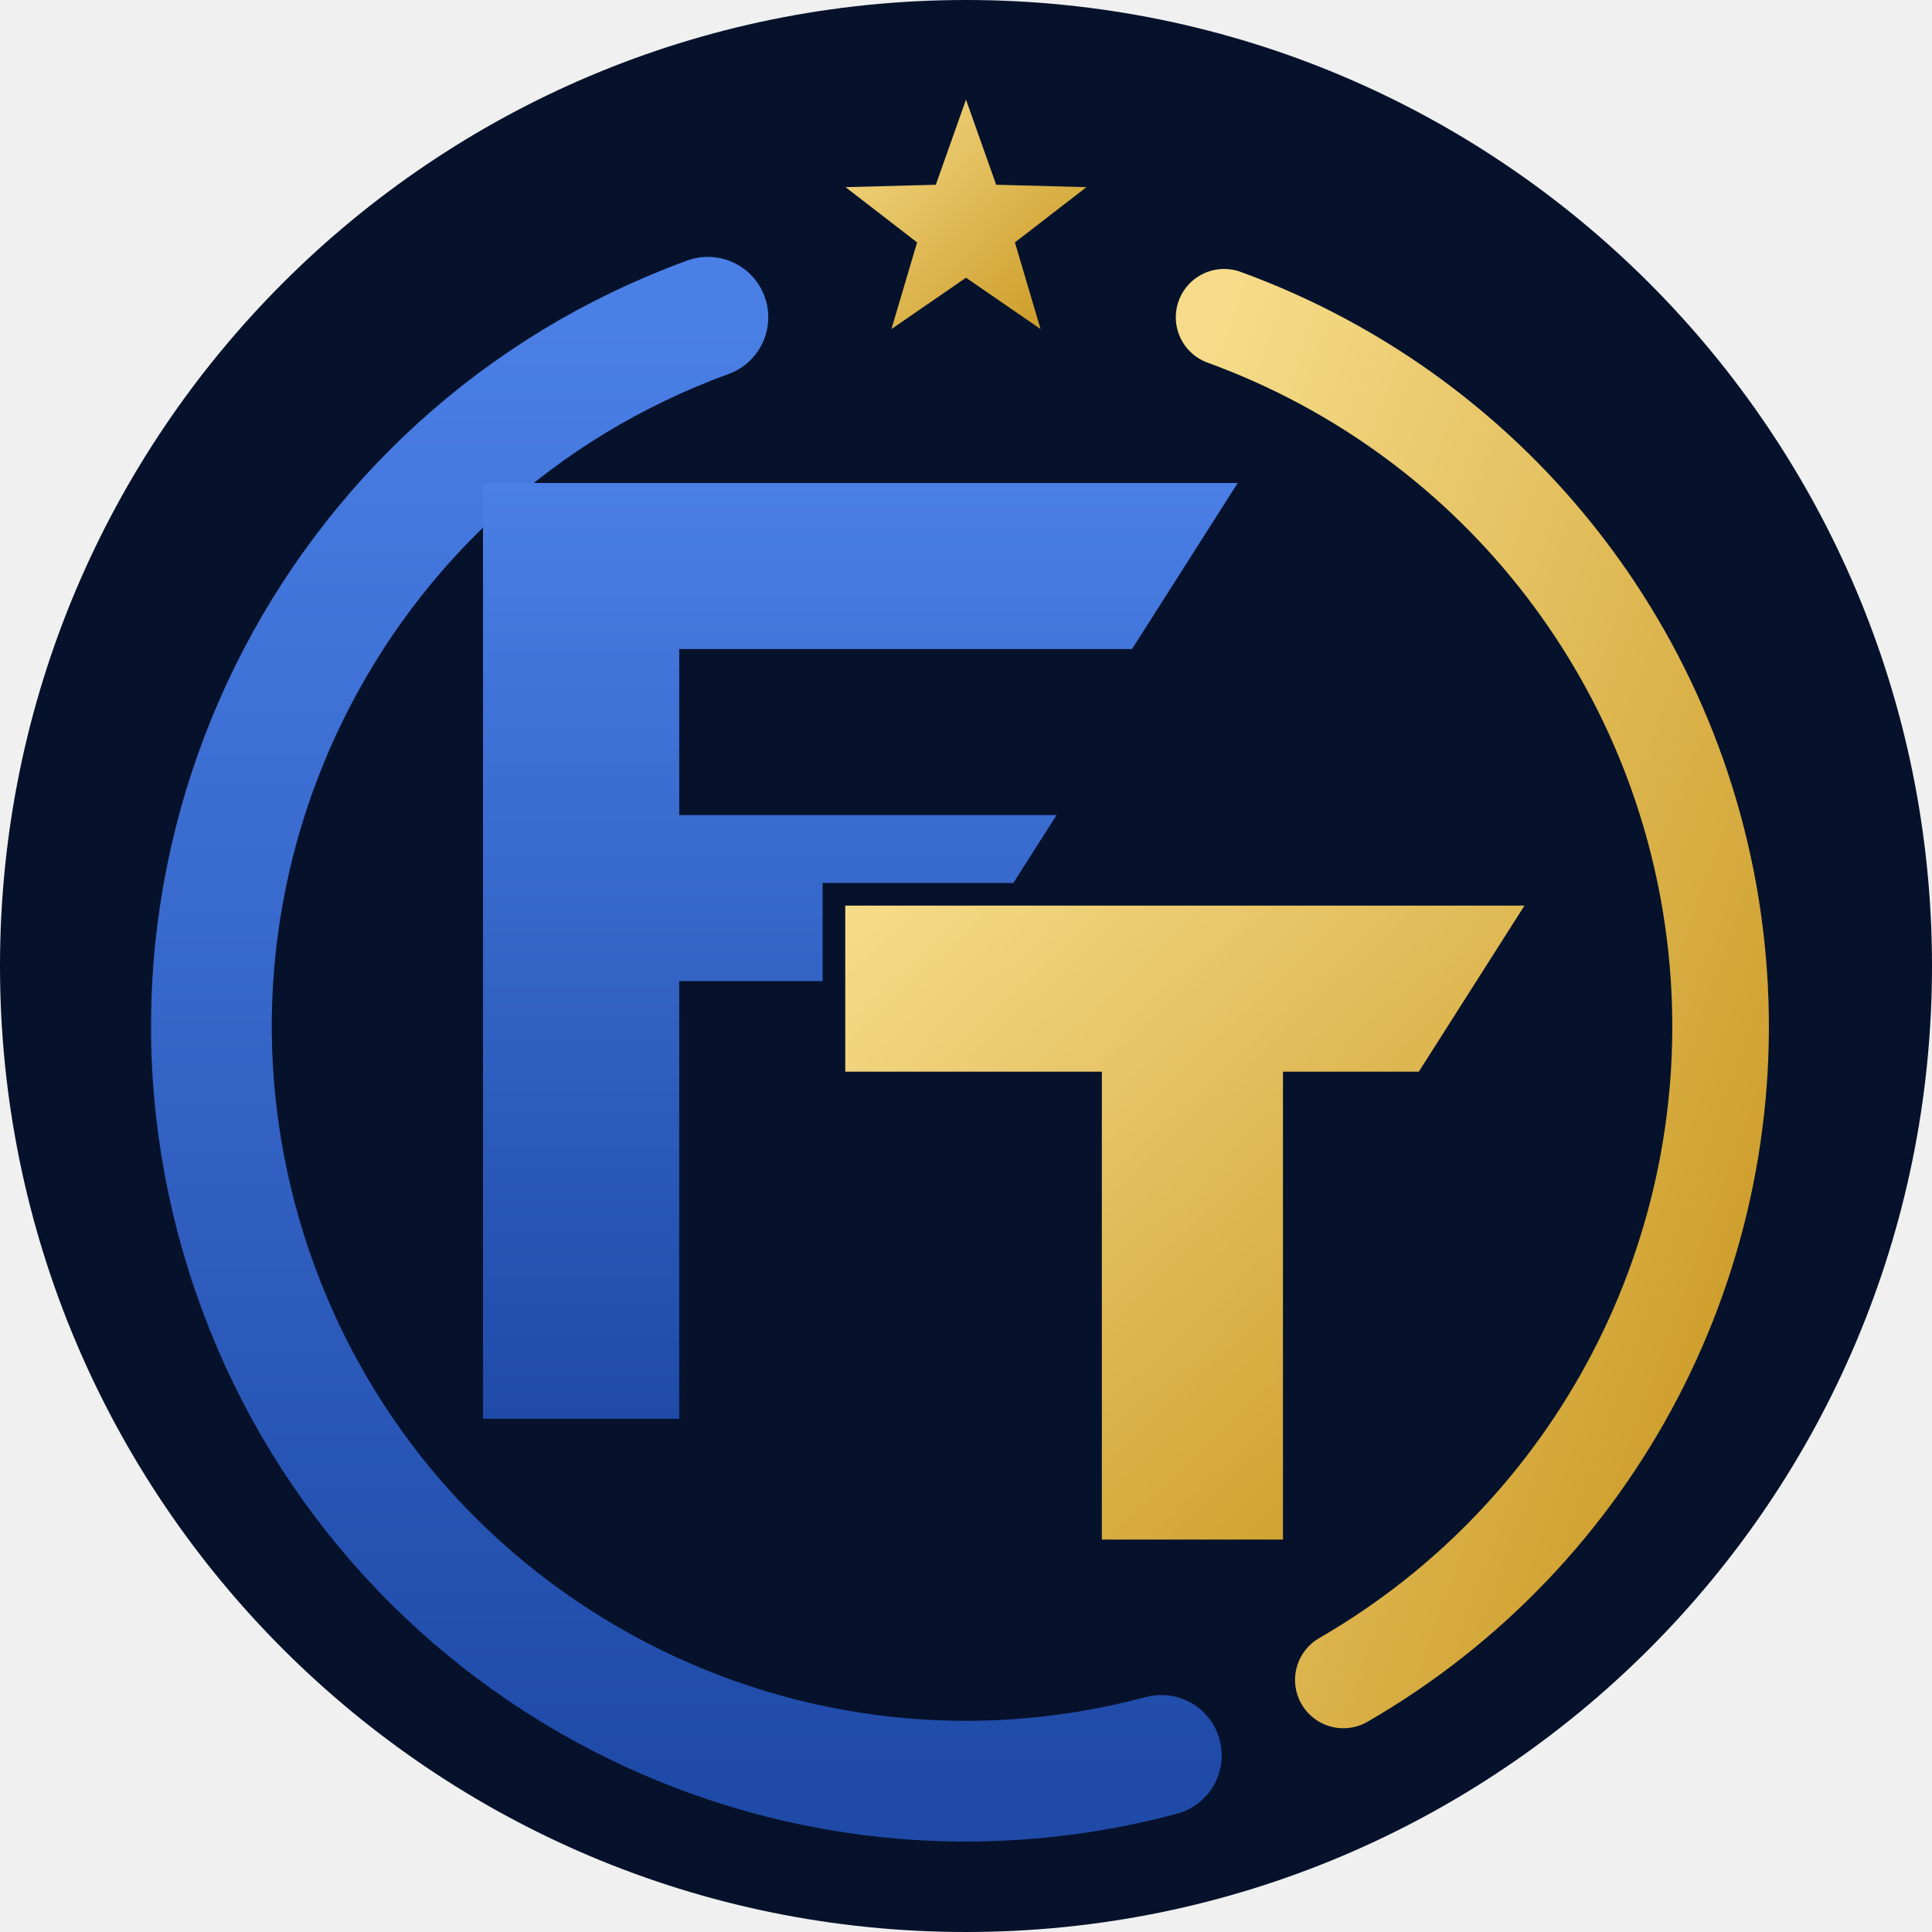
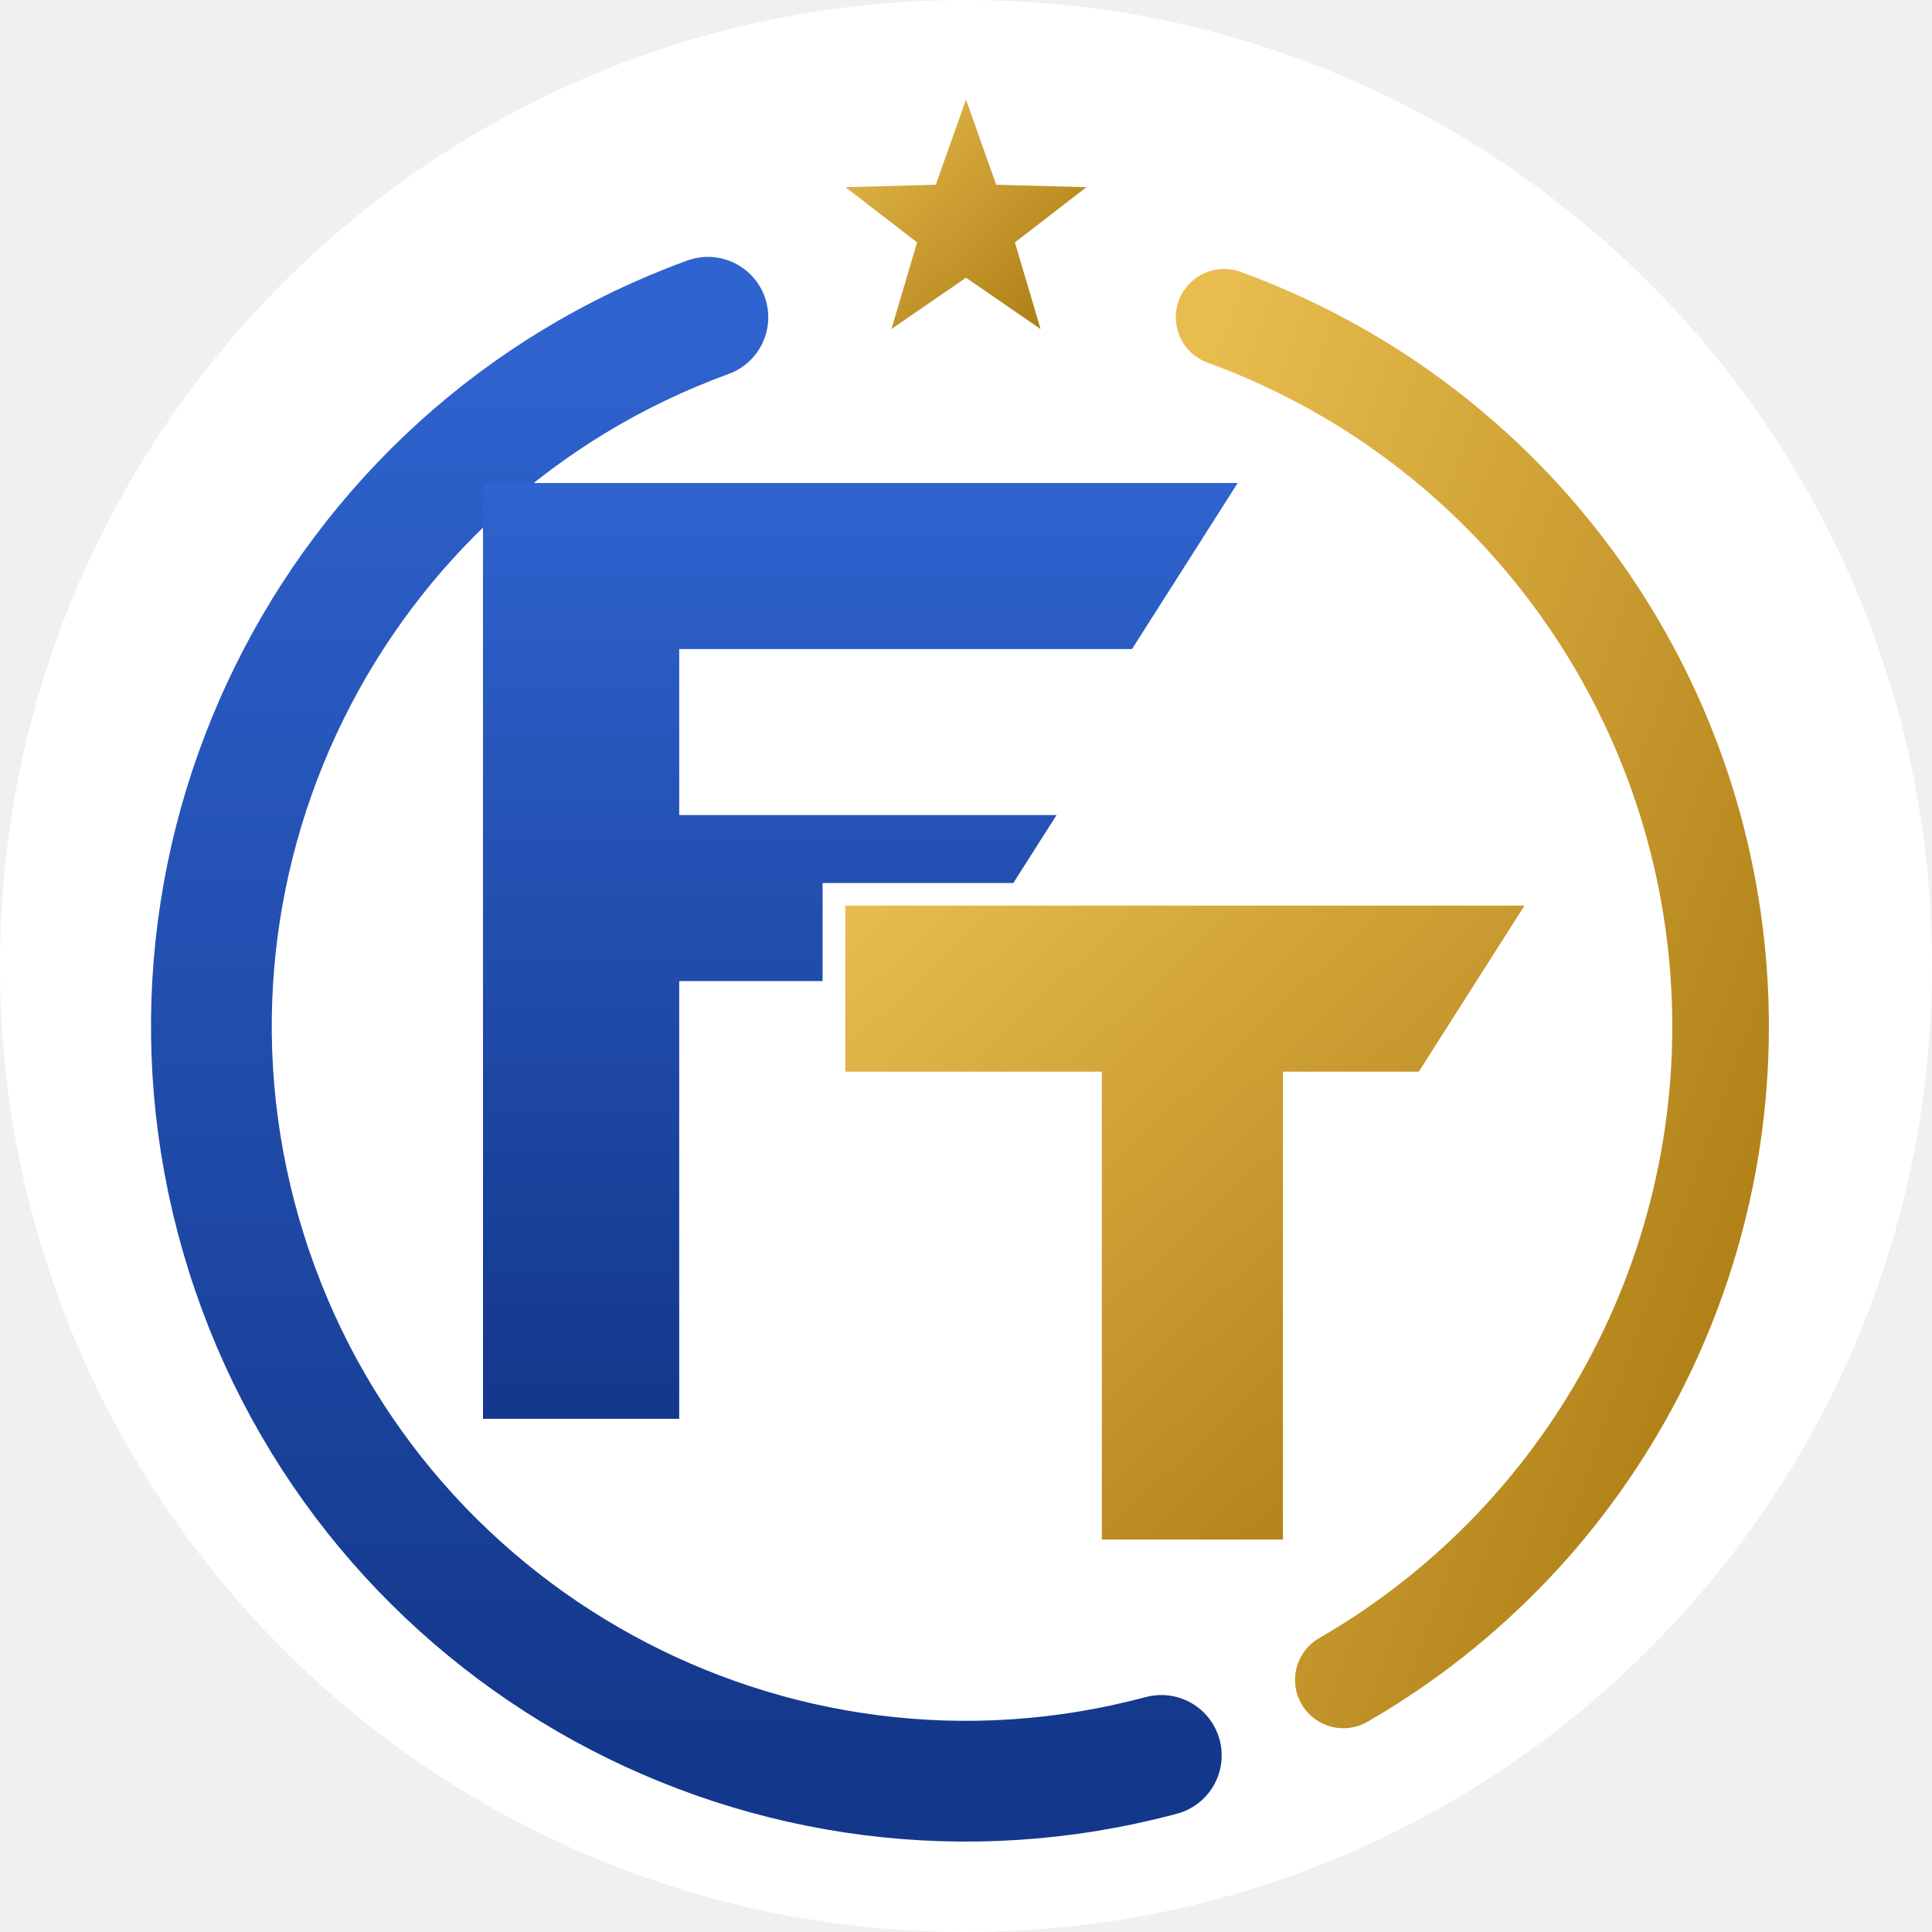
<svg xmlns="http://www.w3.org/2000/svg" viewBox="0 0 64 64">
  <defs>
    <linearGradient id="gold" x1="0" y1="0" x2="1" y2="1">
-       <stop offset="0" stop-color="#F6DC8A" />
-       <stop offset="1" stop-color="#C9961F" />
+       <stop offset="0" stop-color="#E8BC4F" />
+       <stop offset="1" stop-color="#A8780F" />
    </linearGradient>
    <linearGradient id="blue" x1="0" y1="0" x2="0" y2="1">
-       <stop offset="0" stop-color="#4A7FE6" />
-       <stop offset="1" stop-color="#1F4AA8" />
+       <stop offset="0" stop-color="#2F63CF" />
+       <stop offset="1" stop-color="#13378A" />
    </linearGradient>
  </defs>
-   <circle cx="32" cy="32" r="32" fill="#06122B" />
+   <circle cx="32" cy="32" r="32" fill="#FFFFFF" />
  <path d="M40.55 10.51A25 25 0 0 1 44.5 55.65" fill="none" stroke="url(#gold)" stroke-width="3.2" stroke-linecap="round" />
  <path d="M23.45 10.51A25 25 0 0 0 38.47 58.15" fill="none" stroke="url(#blue)" stroke-width="4" stroke-linecap="round" />
  <path d="M32 3.3L33 6.12L35.99 6.2L33.62 8.03L34.47 10.9L32 9.2L29.53 10.9L30.38 8.03L28.01 6.2L31 6.12Z" fill="url(#gold)" />
  <path d="M16 16H41L37.5 21.5H22.5V27H35L31.5 32.5H22.5V47H16Z" fill="url(#blue)" />
-   <path d="M28 30H50.5L47 35.5H42.5V51H36.5V35.5H28Z" fill="url(#gold)" stroke="#06122B" stroke-width="1.5" paint-order="stroke" />
+   <path d="M28 30H50.5L47 35.5H42.5V51H36.5V35.5H28Z" fill="url(#gold)" stroke="#FFFFFF" stroke-width="1.5" paint-order="stroke" />
</svg>
